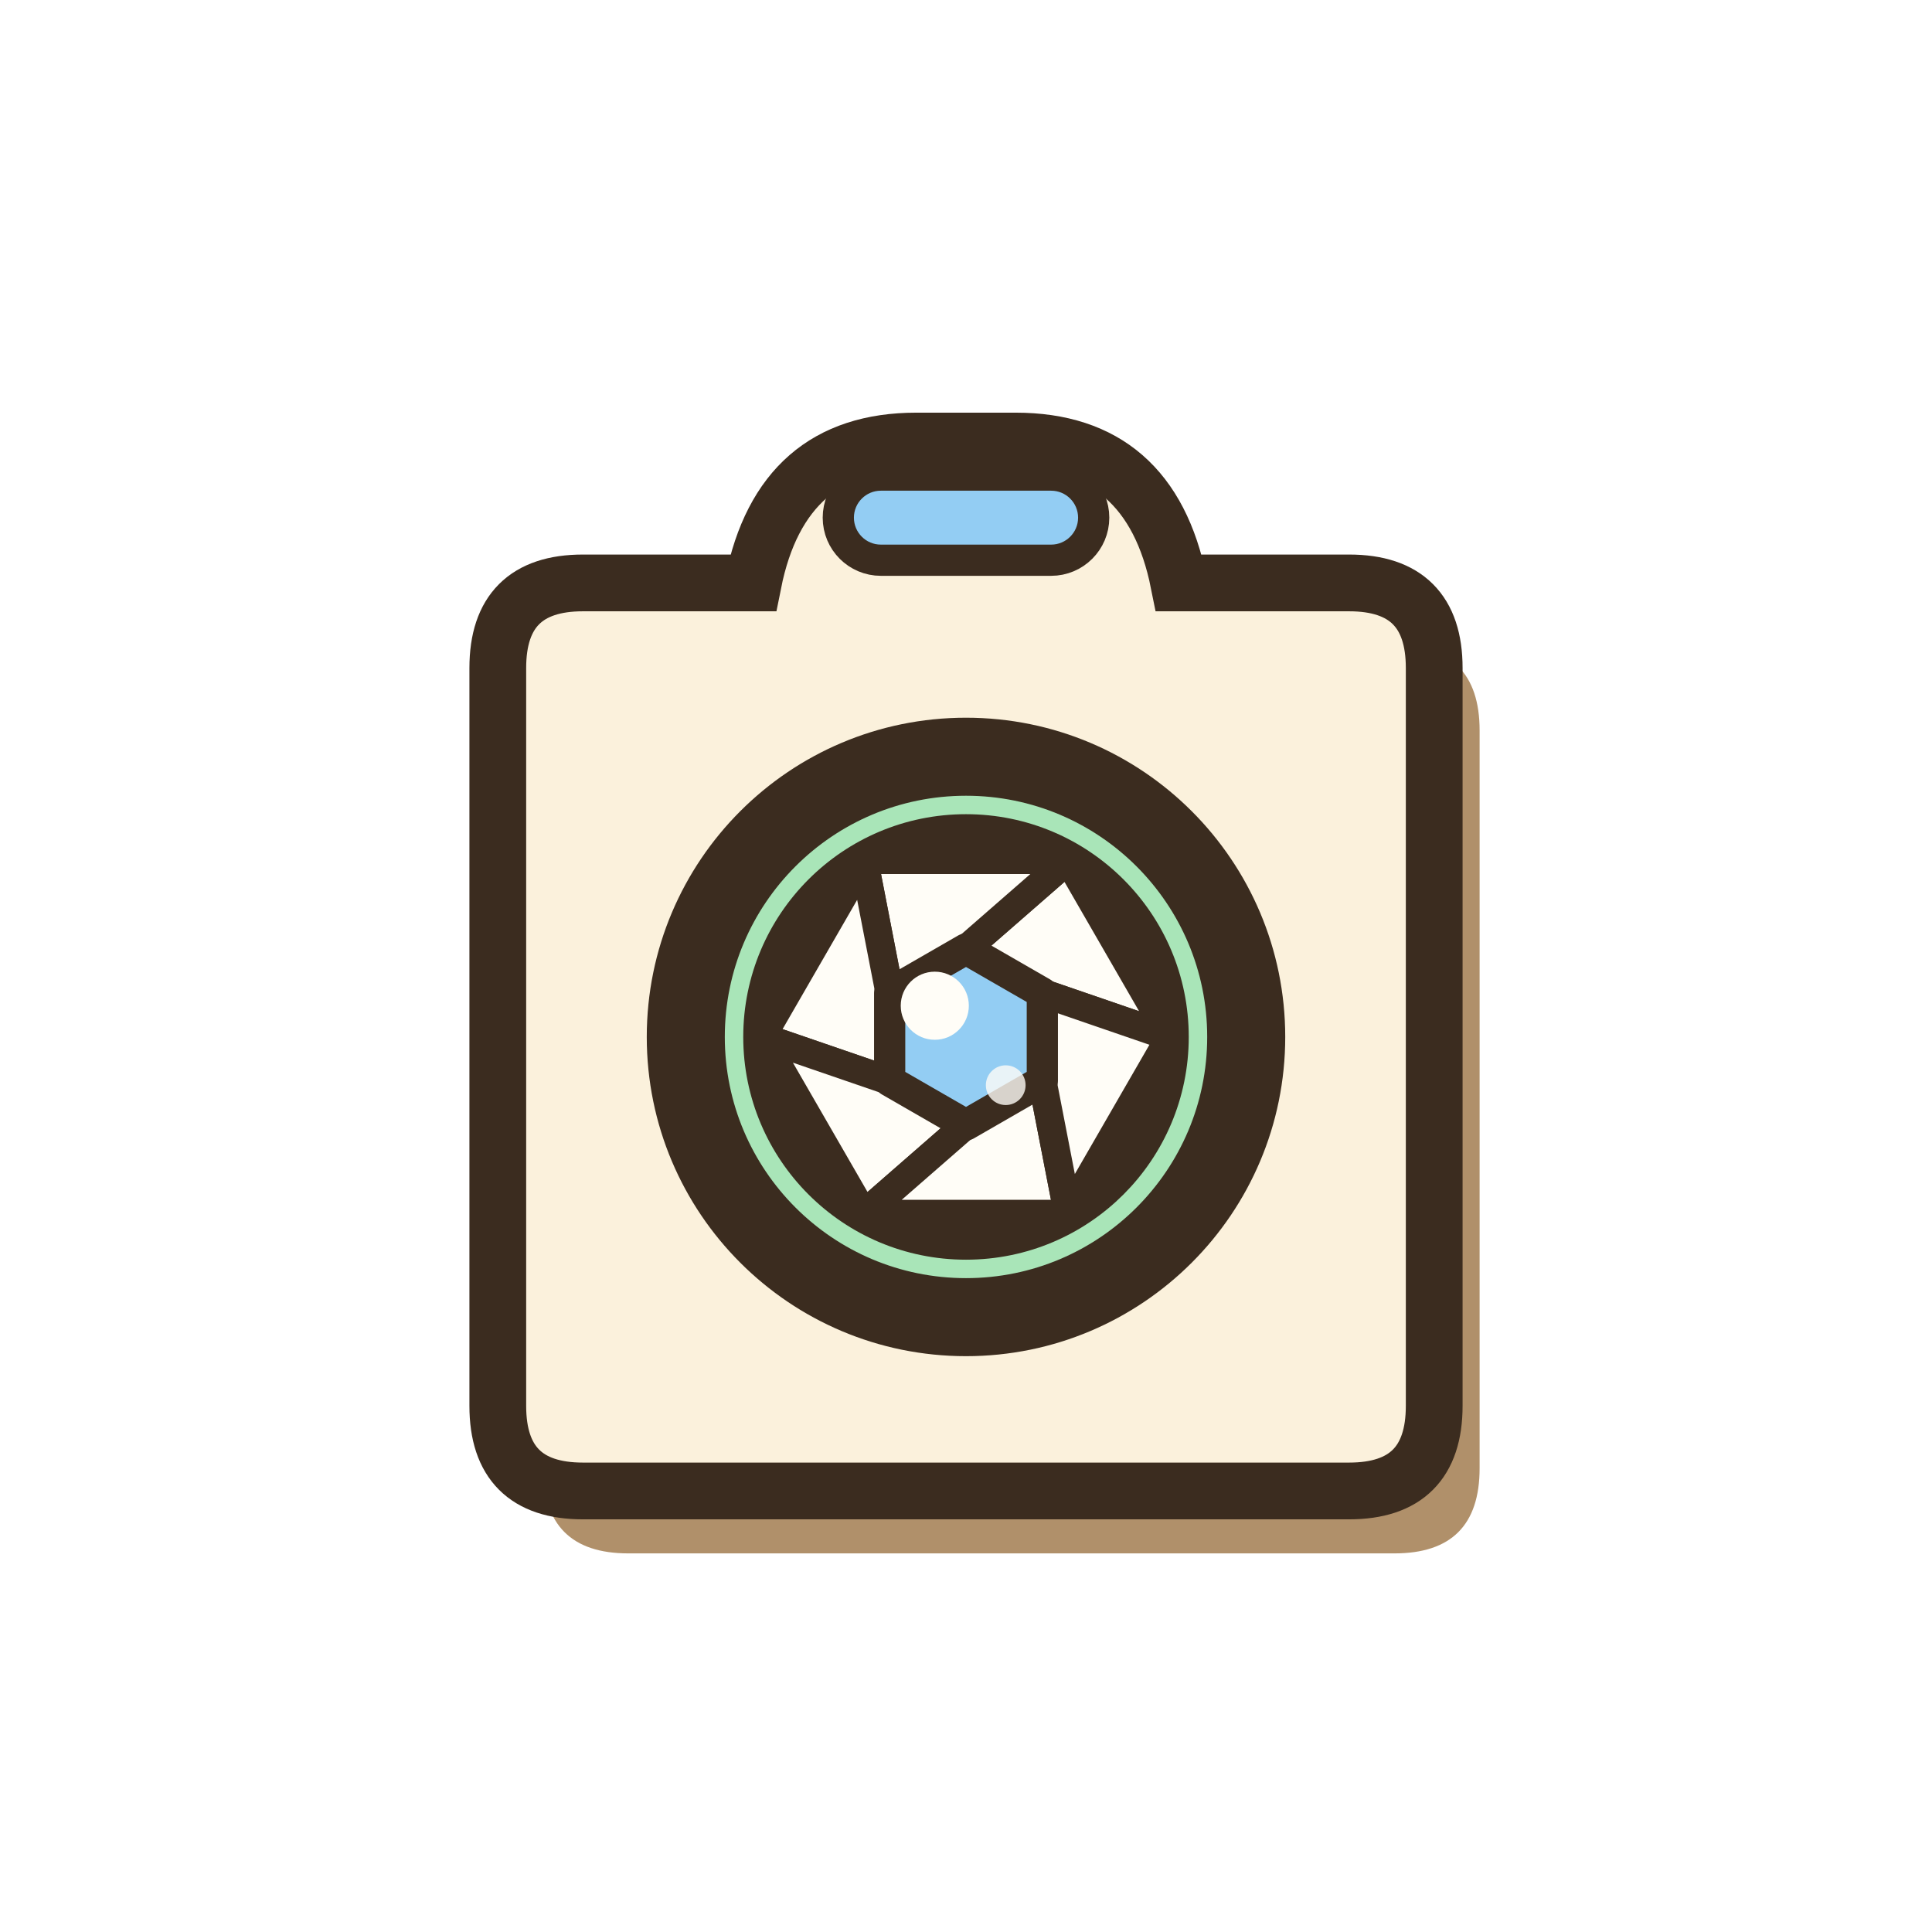
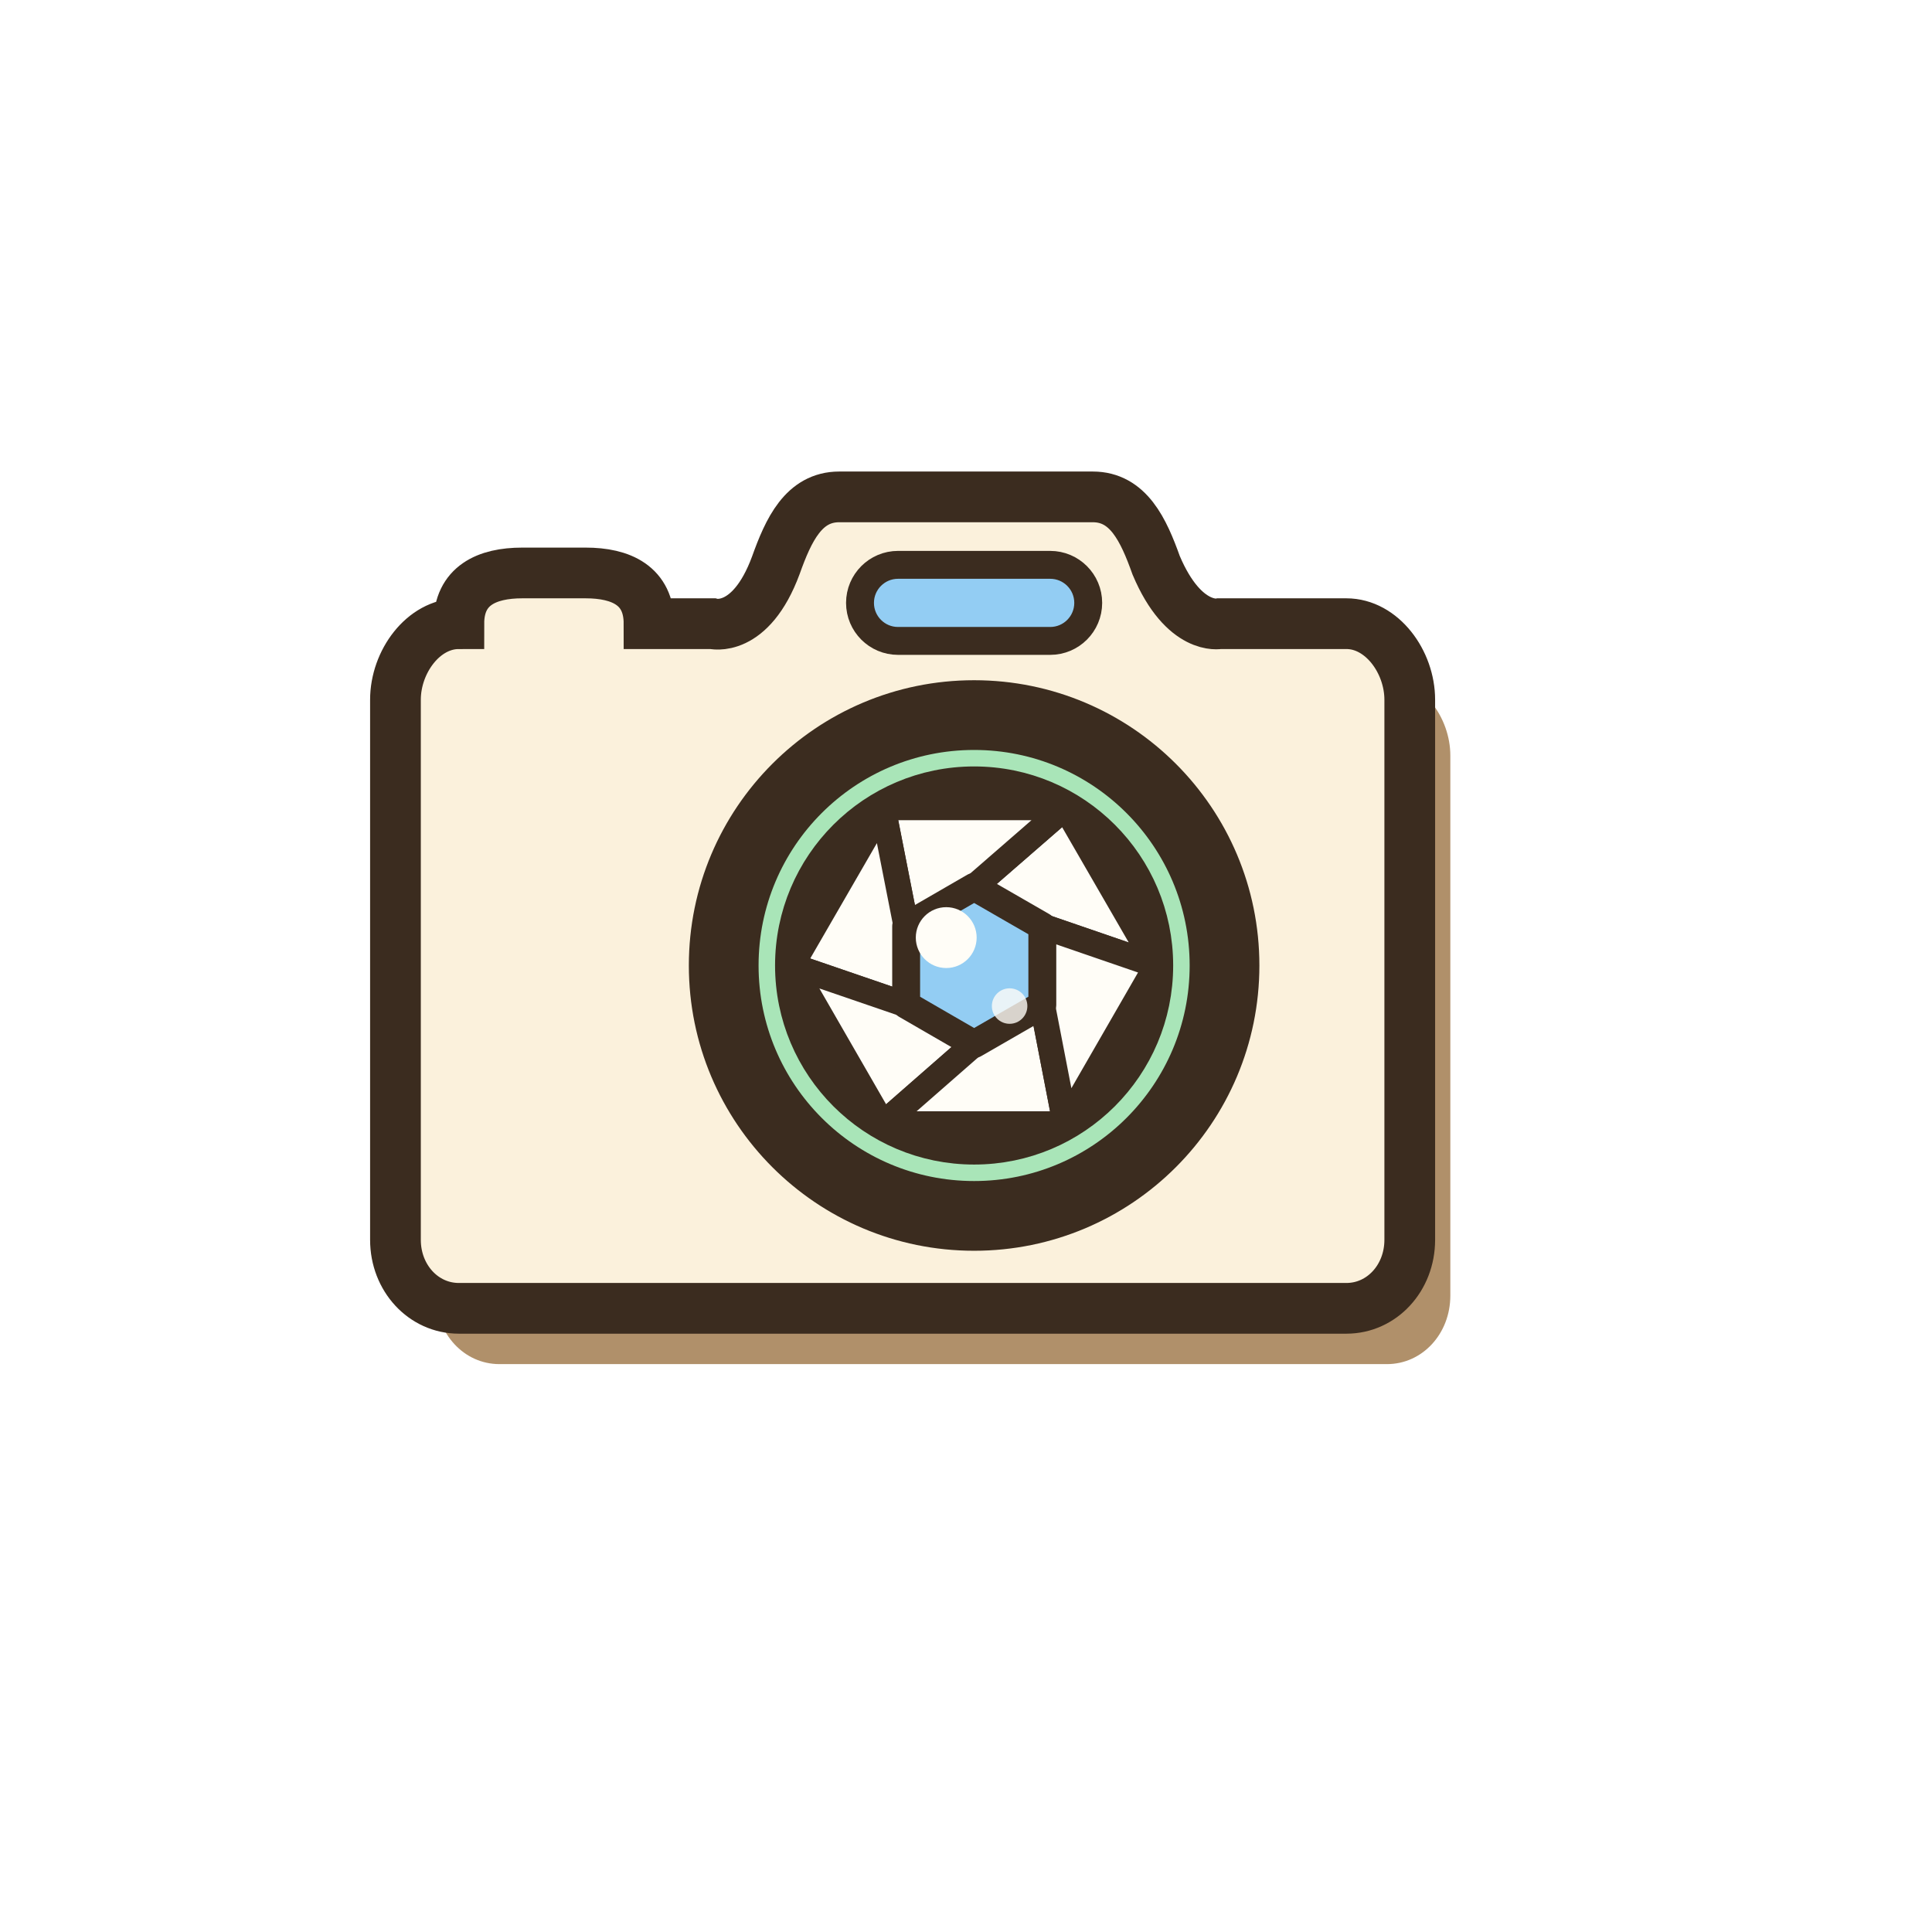
<svg xmlns="http://www.w3.org/2000/svg" viewBox="0 0 320 320" role="img" aria-label="O'Upon">
-   <g transform="translate(-2.15 2.55) scale(4.7)">
-     <path transform="translate(1.6 2.2)" fill="#b0906a" d="M21 52 L48 52 Q51 52 51 49 L51 23 Q51 20 48 20 L42 20 Q41 15 36.25 15 L32.75 15 Q28 15 27 20 L21 20 Q18 20 18 23 L18 49 Q18 52 21 52 Z" />
-     <path fill="#fbf1dc" stroke="#3b2c1f" stroke-width="2" d="M21 52 L48 52 Q51 52 51 49 L51 23 Q51 20 48 20 L42 20 Q41 15 36.25 15 L32.75 15 Q28 15 27 20 L21 20 Q18 20 18 23 L18 49 Q18 52 21 52 Z" />
-     <rect x="30" y="16.2" width="9" height="3" rx="1.5" fill="#93cdf3" stroke="#3b2c1f" stroke-width="1.1" />
-     <path fill="#fffdf7" stroke="#3b2c1f" stroke-width="1.5" d="M34.5 46.5c-5.8 0-10.5-4.7-10.5-10.5S28.7 25.5 34.5 25.5 45 30.2 45 36 40.3 46.5 34.5 46.5z M34.5 28.5c-4.1 0-7.5 3.4-7.5 7.5s3.4 7.5 7.5 7.5 7.5-3.4 7.5-7.5-3.4-7.5-7.5-7.5z" />
-     <circle cx="34.5" cy="36" r="9.2" fill="#a9e5b8" stroke="#3b2c1f" stroke-width="1.4" />
-     <circle cx="34.5" cy="36" r="7.2" fill="none" stroke="#3b2c1f" stroke-width="1.3" />
+   <g transform="translate(15.1 19.3) scale(4.2)">
+     <path transform="translate(1.6 2.2)" fill="#b0906a" d="M49.5,20h-5c0,0-1.4,0.3-2.5-2.3c-0.5-1.4-1.1-2.7-2.5-2.7h-10c-1.4,0-2,1.3-2.5,2.7c-1,2.7-2.5,2.3-2.5,2.3H22c0-1.5-1.1-2-2.5-2H17c-1.4,0-2.5,0.5-2.5,2c-1.4,0-2.5,1.5-2.5,3v21.3c0,1.5,1.1,2.7,2.5,2.7h35c1.4,0,2.5-1.2,2.5-2.7V23C52,21.5,50.9,20,49.5,20z" />
+     <path fill="#fbf1dc" stroke="#3b2c1f" stroke-width="2" d="M49.5,20h-5c0,0-1.4,0.3-2.5-2.3c-0.5-1.4-1.1-2.7-2.5-2.7h-10c-1.4,0-2,1.3-2.5,2.7c-1,2.7-2.5,2.3-2.5,2.3H22c0-1.5-1.1-2-2.5-2H17c-1.4,0-2.5,0.5-2.5,2c-1.4,0-2.5,1.5-2.5,3v21.3c0,1.5,1.1,2.7,2.5,2.7h35c1.4,0,2.5-1.2,2.5-2.7V23C52,21.5,50.9,20,49.5,20z" />
+     <rect x="30.32" y="17.68" width="9" height="3" rx="1.5" fill="#93cdf3" stroke="#3b2c1f" stroke-width="1.1" />
+     <path fill="#fffdf7" stroke="#3b2c1f" stroke-width="1.5" d="M34.82 43.98c-5.8 0-10.5-4.7-10.5-10.5 0-5.8 4.7-10.5 10.5-10.5 5.8 0 10.5 4.7 10.5 10.5 0 5.8-4.7 10.5-10.5 10.5zm0-18c-4.1 0-7.5 3.4-7.5 7.5 0 4.1 3.4 7.5 7.5 7.5 4.1 0 7.5-3.4 7.5-7.5 0-4.1-3.4-7.5-7.5-7.5z" />
+     <circle cx="34.82" cy="33.48" r="9.2" fill="#a9e5b8" stroke="#3b2c1f" stroke-width="1.4" />
+     <circle cx="34.82" cy="33.48" r="7.2" fill="none" stroke="#3b2c1f" stroke-width="1.3" />
    <g fill="#fffdf7" stroke="#3b2c1f" stroke-width="1" stroke-linejoin="round">
-       <path d="M41.7 36 38.1 29.76 34.5 32.9 37.19 34.45Z" />
-       <path d="M38.1 29.76 30.9 29.76 31.81 34.45 34.5 32.9Z" />
-       <path d="M30.9 29.76 27.3 36 31.81 37.55 31.81 34.45Z" />
-       <path d="M27.3 36 30.9 42.24 34.5 39.1 31.81 37.55Z" />
-       <path d="M30.9 42.24 38.1 42.24 37.19 37.55 34.5 39.1Z" />
-       <path d="M38.1 42.24 41.7 36 37.19 34.45 37.19 37.55Z" />
+       <path d="M42.02 33.48 38.42 27.25 34.82 30.38 37.51 31.93Z" />
+       <path d="M38.42 27.25 31.22 27.25 32.14 31.93 34.82 30.38Z" />
+       <path d="M31.22 27.25 27.62 33.48 32.14 35.03 32.14 31.93Z" />
+       <path d="M27.62 33.48 31.22 39.73 34.82 36.58 32.14 35.03Z" />
+       <path d="M31.22 39.73 38.42 39.73 37.51 35.03 34.82 36.58Z" />
+       <path d="M38.42 39.73 42.02 33.48 37.51 31.93 37.51 35.03Z" />
    </g>
-     <path d="M37.19 34.45 34.5 32.9 31.81 34.45 31.81 37.55 34.5 39.1 37.19 37.55Z" fill="#93cdf3" stroke="#3b2c1f" stroke-width="1.1" stroke-linejoin="round" />
-     <circle cx="33.4" cy="34.9" r="1.2" fill="#fffdf7" />
-     <circle cx="35.9" cy="37.7" r="0.7" fill="#fffdf7" opacity="0.8" />
+     <path d="M37.51 31.93 34.82 30.38 32.14 31.93 32.14 35.03 34.82 36.58 37.51 35.03Z" fill="#93cdf3" stroke="#3b2c1f" stroke-width="1.1" stroke-linejoin="round" />
+     <circle cx="33.72" cy="32.38" r="1.2" fill="#fffdf7" />
+     <circle cx="36.22" cy="35.08" r="0.7" fill="#fffdf7" opacity="0.8" />
  </g>
</svg>
